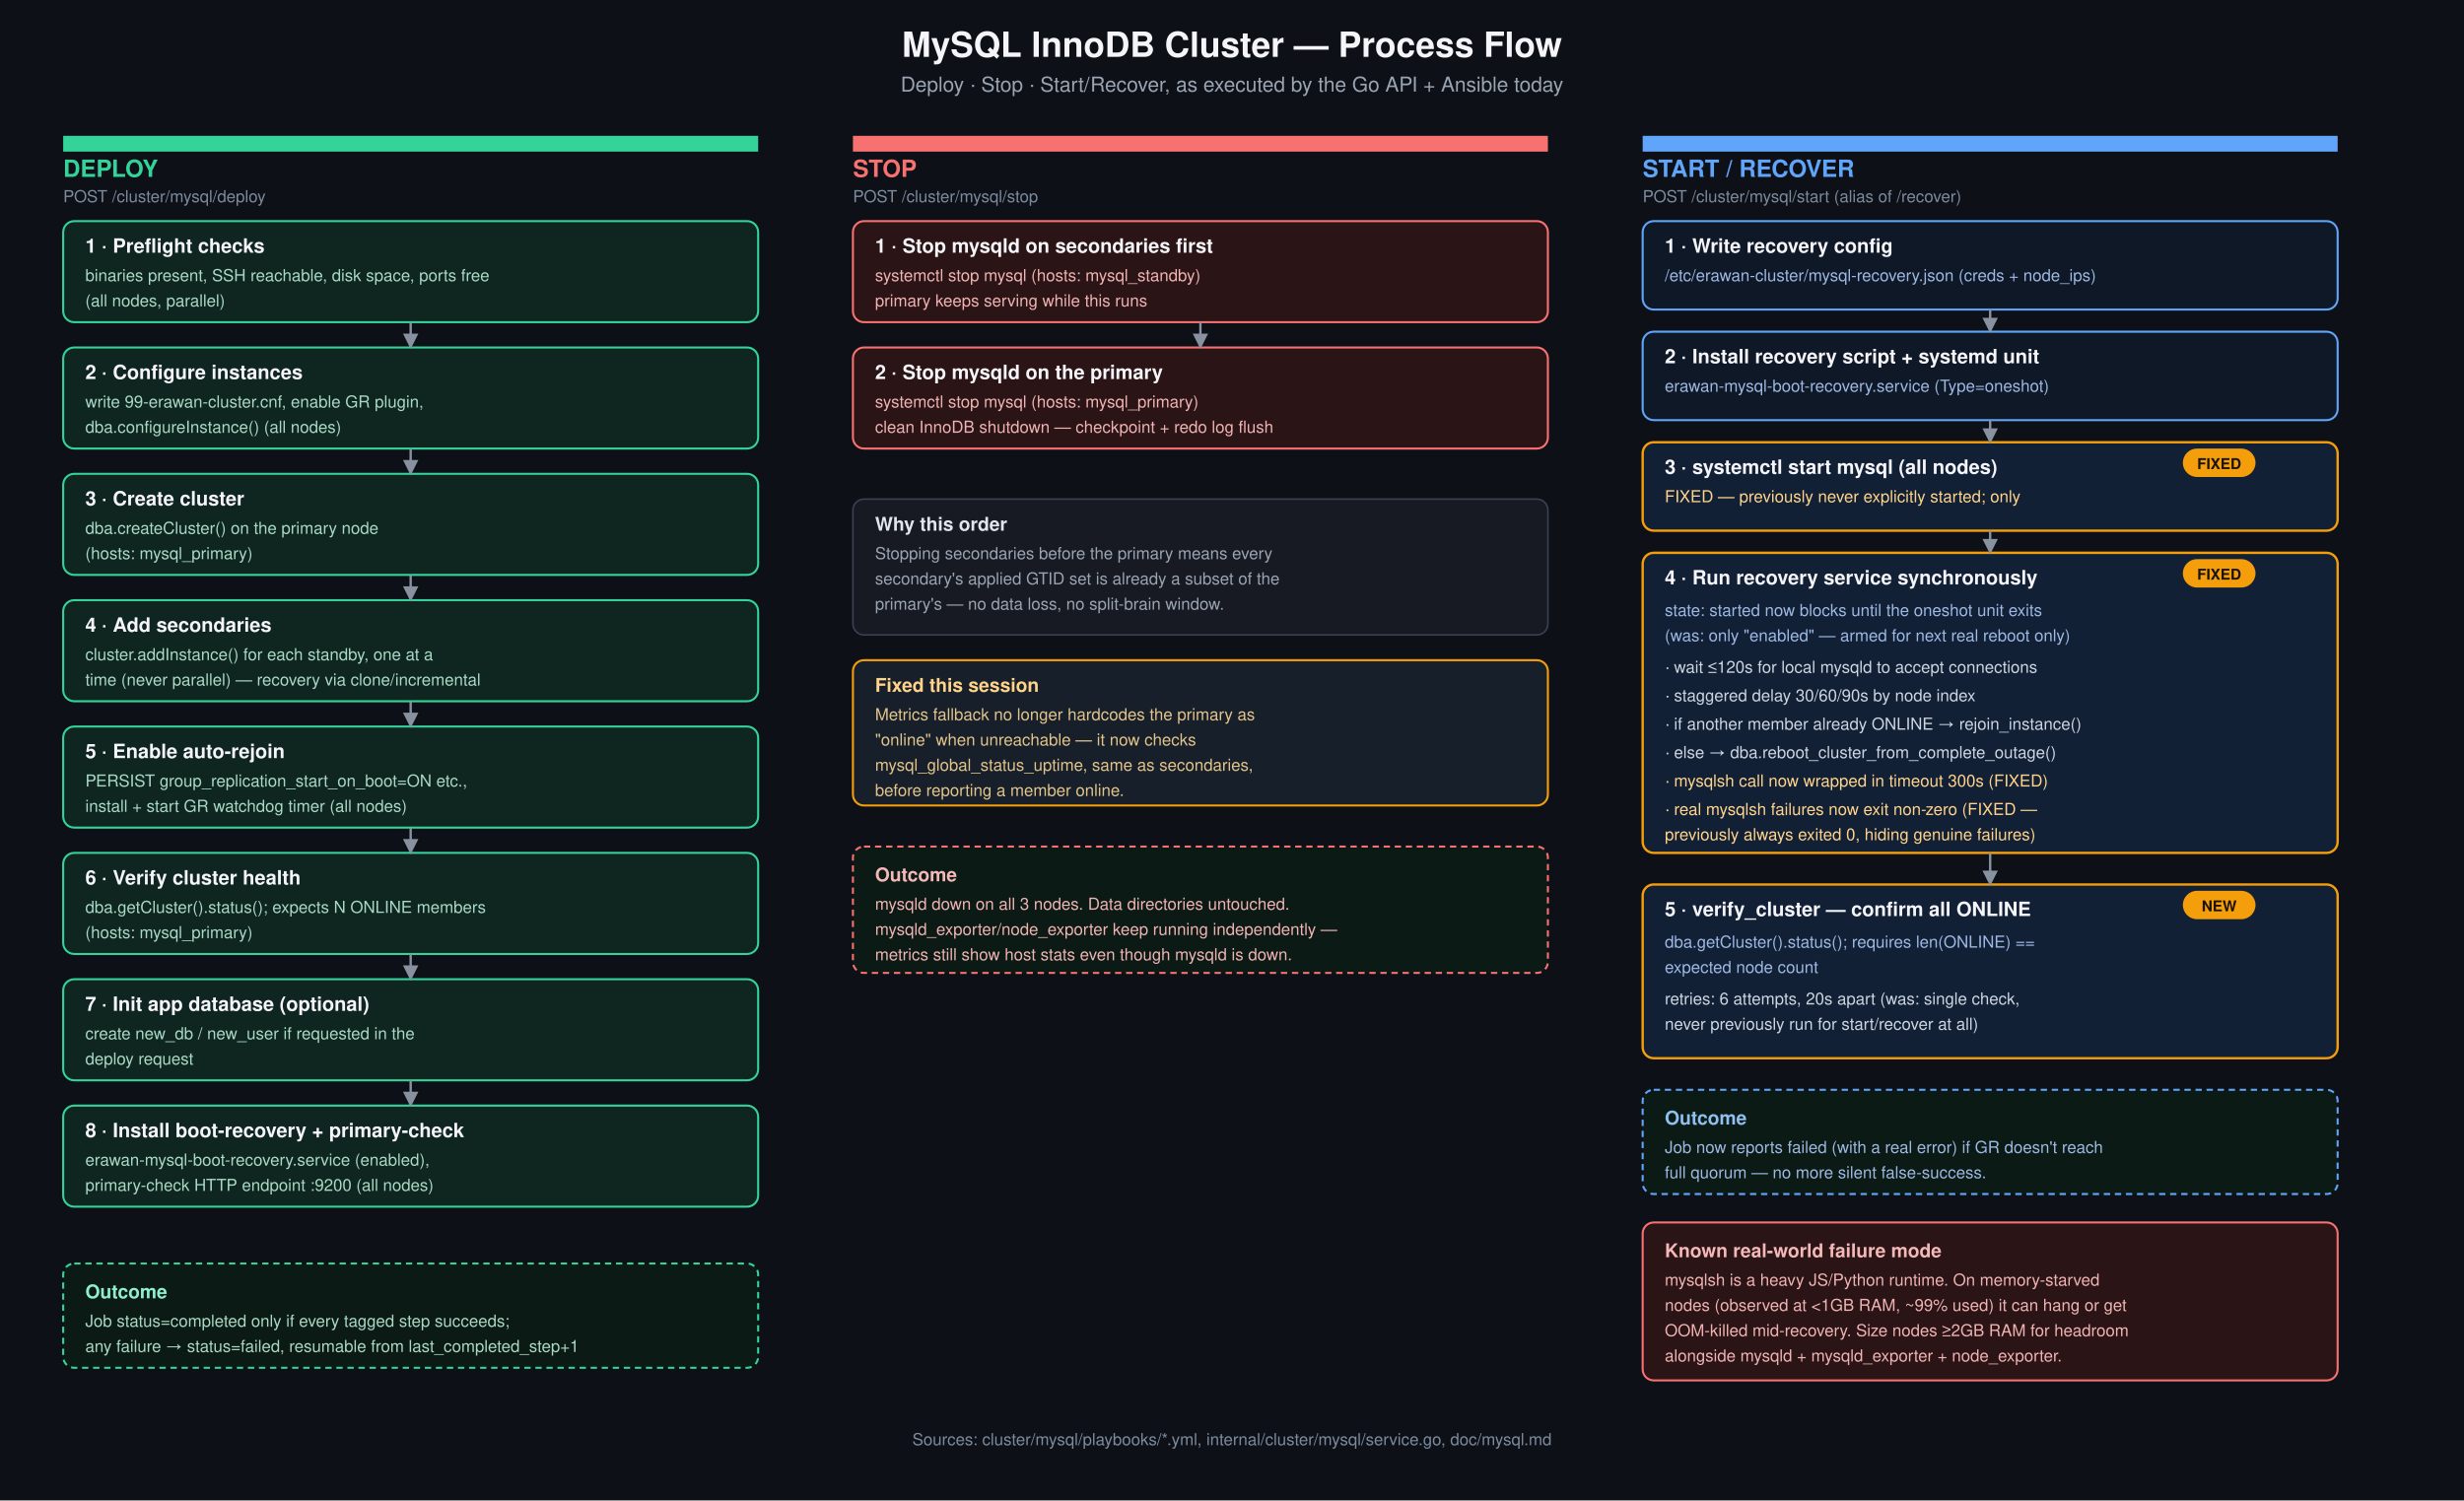
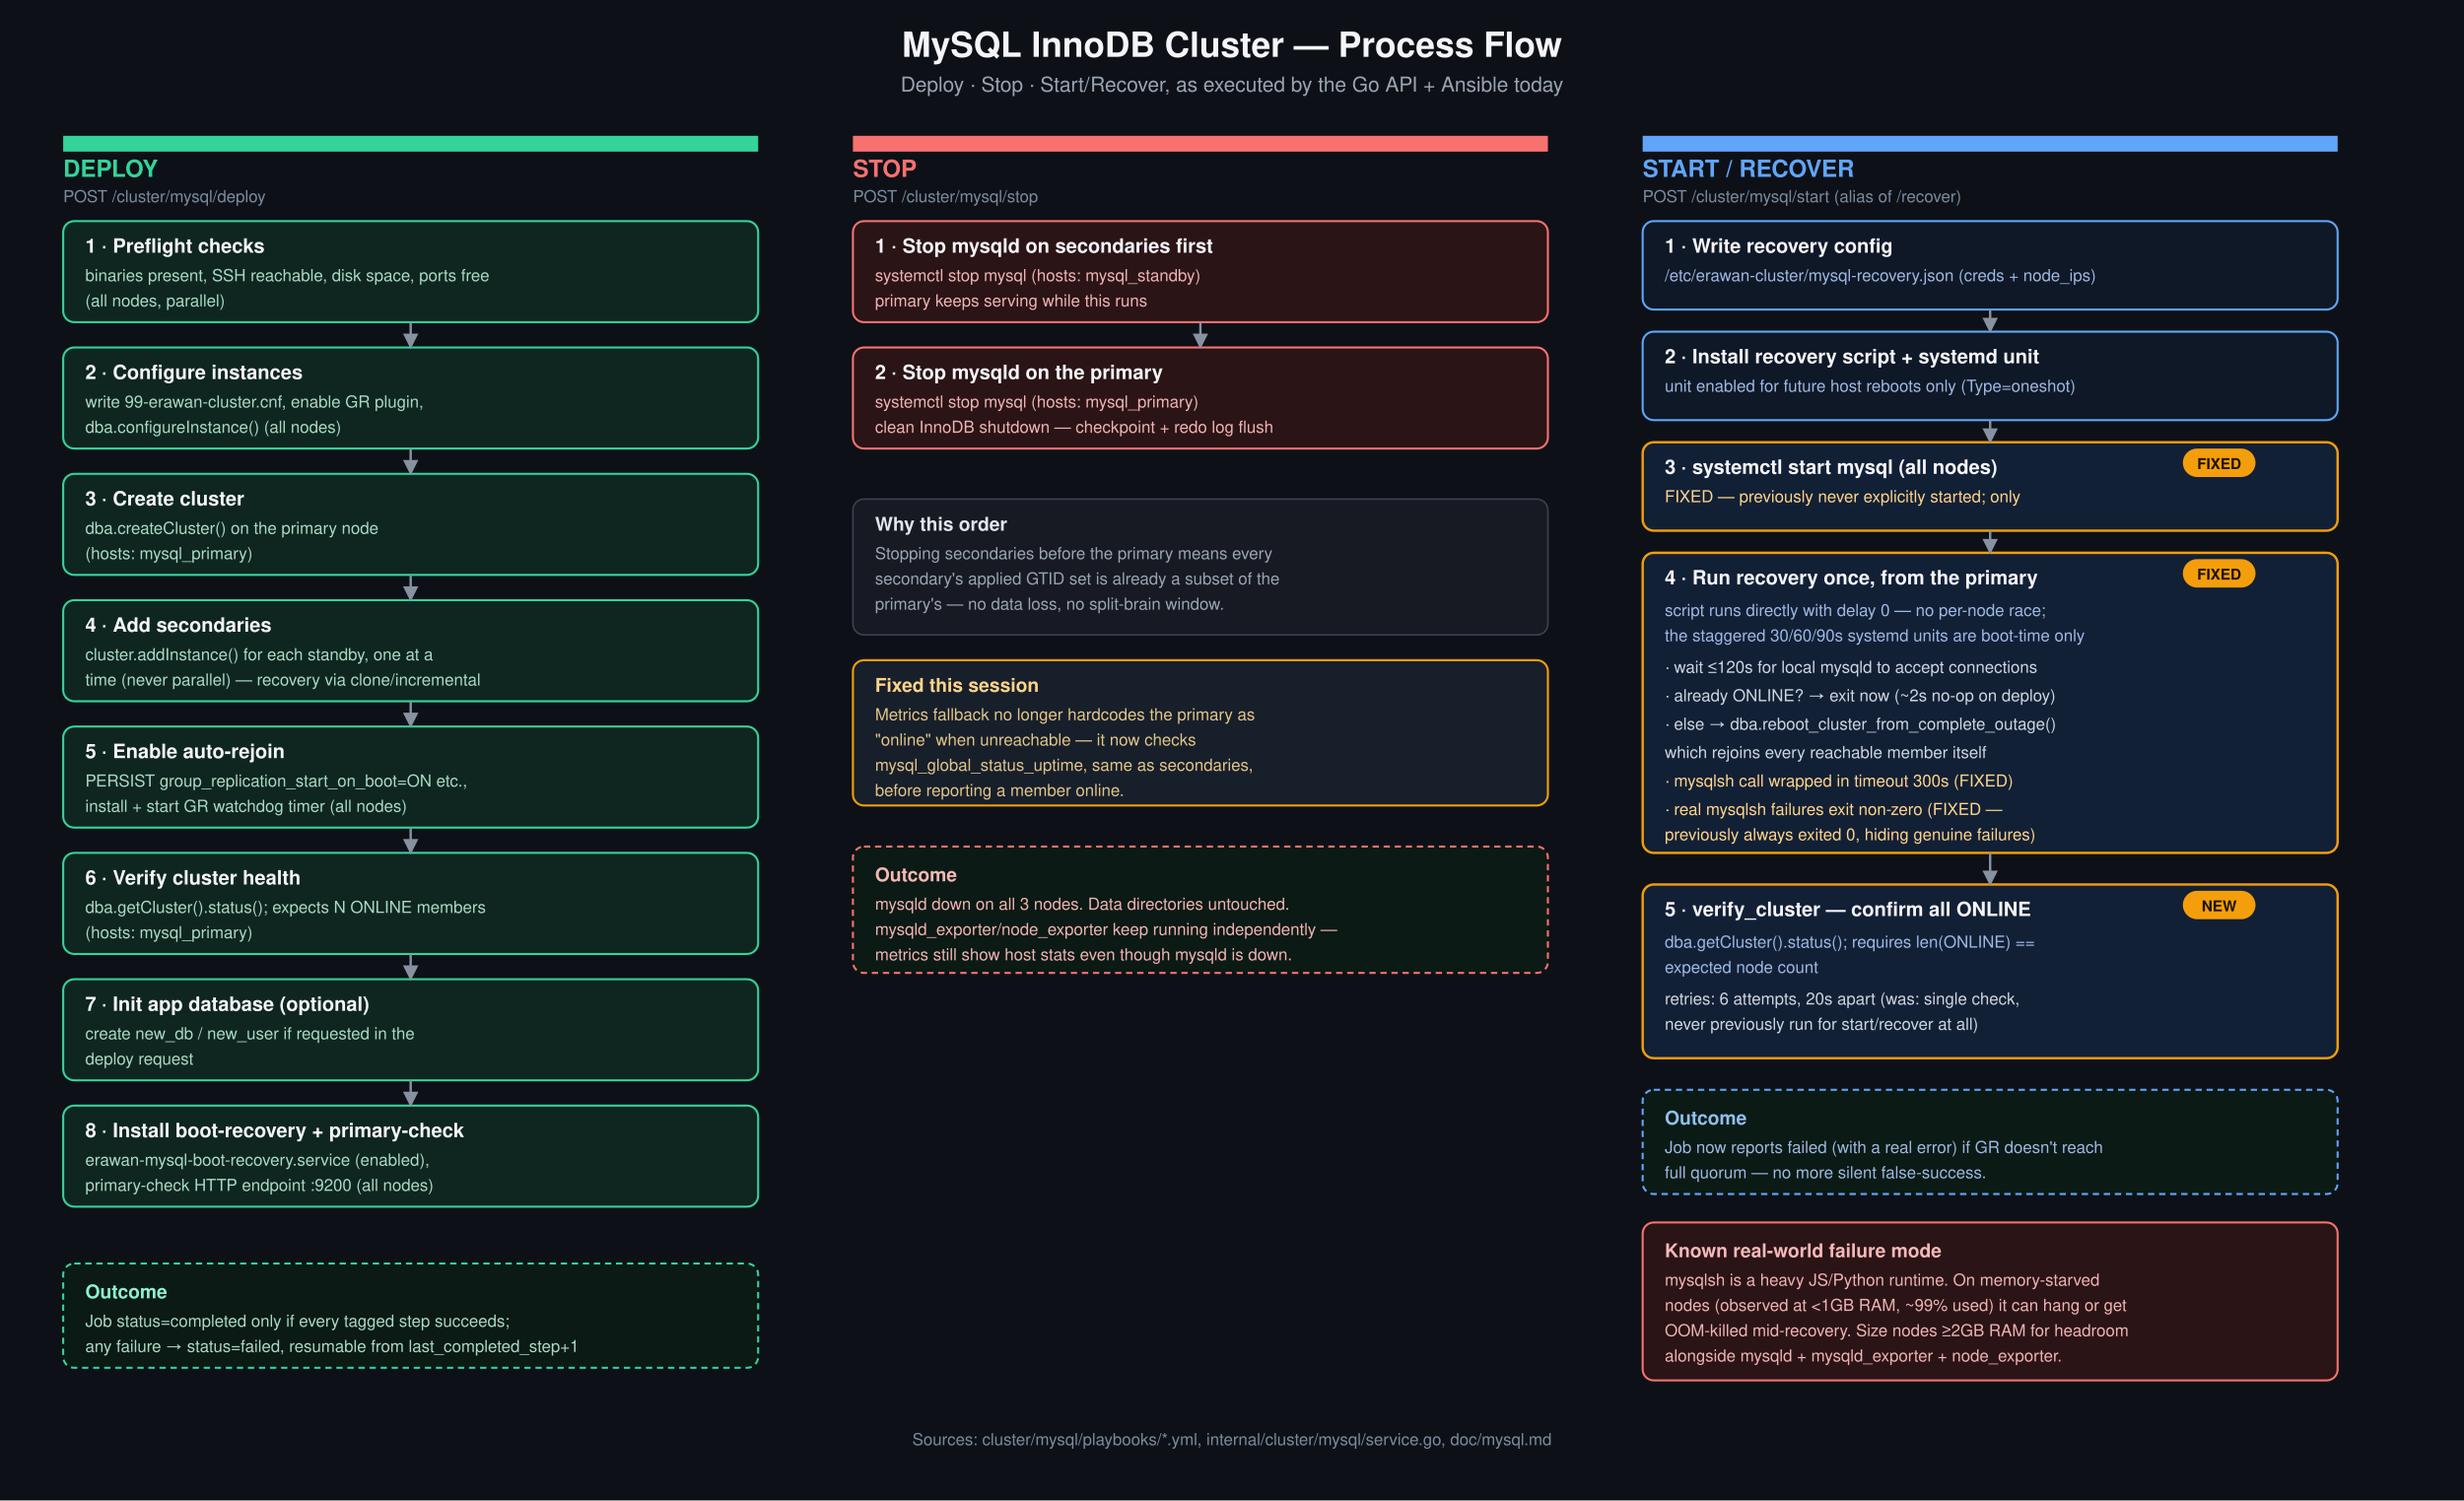
<svg xmlns="http://www.w3.org/2000/svg" viewBox="0 0 1560 950" font-family="Segoe UI, Helvetica, Arial, sans-serif">
  <defs>
    <marker id="m-arrow" viewBox="0 0 10 10" refX="9" refY="5" markerWidth="6.5" markerHeight="6.5" orient="auto-start-reverse">
      <path d="M0,0 L10,5 L0,10 z" fill="#8891a0" />
    </marker>
  </defs>
  <rect x="0" y="0" width="1560" height="950" fill="#0d1117" />
  <text x="780" y="36" text-anchor="middle" font-size="22" font-weight="600" fill="#f5f5f9">MySQL InnoDB Cluster — Process Flow</text>
  <text x="780" y="58" text-anchor="middle" font-size="13" fill="#9aa4b2">Deploy · Stop · Start/Recover, as executed by the Go API + Ansible today</text>
  <rect x="40" y="86" width="440" height="10" fill="#34d399" />
  <text x="40" y="112" font-size="15" font-weight="700" fill="#34d399">DEPLOY</text>
  <text x="40" y="128" font-size="10.5" fill="#7c8a9e">POST /cluster/mysql/deploy</text>
  <rect x="40" y="140" width="440" height="64" rx="7" fill="#0f2620" stroke="#34d399" stroke-width="1.3" />
  <text x="54" y="160" font-size="12.5" font-weight="600" fill="#f5f5f9">1 · Preflight checks</text>
  <text x="54" y="178" font-size="10.5" fill="#a9d9c4">binaries present, SSH reachable, disk space, ports free</text>
  <text x="54" y="194" font-size="10.5" fill="#a9d9c4">(all nodes, parallel)</text>
  <rect x="40" y="220" width="440" height="64" rx="7" fill="#0f2620" stroke="#34d399" stroke-width="1.3" />
  <text x="54" y="240" font-size="12.5" font-weight="600" fill="#f5f5f9">2 · Configure instances</text>
  <text x="54" y="258" font-size="10.5" fill="#a9d9c4">write 99-erawan-cluster.cnf, enable GR plugin,</text>
  <text x="54" y="274" font-size="10.5" fill="#a9d9c4">dba.configureInstance() (all nodes)</text>
  <rect x="40" y="300" width="440" height="64" rx="7" fill="#0f2620" stroke="#34d399" stroke-width="1.3" />
  <text x="54" y="320" font-size="12.5" font-weight="600" fill="#f5f5f9">3 · Create cluster</text>
  <text x="54" y="338" font-size="10.5" fill="#a9d9c4">dba.createCluster() on the primary node</text>
  <text x="54" y="354" font-size="10.5" fill="#a9d9c4">(hosts: mysql_primary)</text>
  <rect x="40" y="380" width="440" height="64" rx="7" fill="#0f2620" stroke="#34d399" stroke-width="1.3" />
  <text x="54" y="400" font-size="12.5" font-weight="600" fill="#f5f5f9">4 · Add secondaries</text>
  <text x="54" y="418" font-size="10.5" fill="#a9d9c4">cluster.addInstance() for each standby, one at a</text>
  <text x="54" y="434" font-size="10.5" fill="#a9d9c4">time (never parallel) — recovery via clone/incremental</text>
  <rect x="40" y="460" width="440" height="64" rx="7" fill="#0f2620" stroke="#34d399" stroke-width="1.3" />
  <text x="54" y="480" font-size="12.5" font-weight="600" fill="#f5f5f9">5 · Enable auto-rejoin</text>
  <text x="54" y="498" font-size="10.5" fill="#a9d9c4">PERSIST group_replication_start_on_boot=ON etc.,</text>
  <text x="54" y="514" font-size="10.5" fill="#a9d9c4">install + start GR watchdog timer (all nodes)</text>
  <rect x="40" y="540" width="440" height="64" rx="7" fill="#0f2620" stroke="#34d399" stroke-width="1.3" />
  <text x="54" y="560" font-size="12.5" font-weight="600" fill="#f5f5f9">6 · Verify cluster health</text>
  <text x="54" y="578" font-size="10.5" fill="#a9d9c4">dba.getCluster().status(); expects N ONLINE members</text>
  <text x="54" y="594" font-size="10.5" fill="#a9d9c4">(hosts: mysql_primary)</text>
  <rect x="40" y="620" width="440" height="64" rx="7" fill="#0f2620" stroke="#34d399" stroke-width="1.3" />
  <text x="54" y="640" font-size="12.5" font-weight="600" fill="#f5f5f9">7 · Init app database (optional)</text>
  <text x="54" y="658" font-size="10.5" fill="#a9d9c4">create new_db / new_user if requested in the</text>
  <text x="54" y="674" font-size="10.5" fill="#a9d9c4">deploy request</text>
  <rect x="40" y="700" width="440" height="64" rx="7" fill="#0f2620" stroke="#34d399" stroke-width="1.3" />
  <text x="54" y="720" font-size="12.5" font-weight="600" fill="#f5f5f9">8 · Install boot-recovery + primary-check</text>
  <text x="54" y="738" font-size="10.5" fill="#a9d9c4">erawan-mysql-boot-recovery.service (enabled),</text>
  <text x="54" y="754" font-size="10.5" fill="#a9d9c4">primary-check HTTP endpoint :9200 (all nodes)</text>
  <line x1="260" y1="204" x2="260" y2="220" stroke="#8891a0" stroke-width="1.5" marker-end="url(#m-arrow)" />
  <line x1="260" y1="284" x2="260" y2="300" stroke="#8891a0" stroke-width="1.5" marker-end="url(#m-arrow)" />
  <line x1="260" y1="364" x2="260" y2="380" stroke="#8891a0" stroke-width="1.5" marker-end="url(#m-arrow)" />
  <line x1="260" y1="444" x2="260" y2="460" stroke="#8891a0" stroke-width="1.5" marker-end="url(#m-arrow)" />
  <line x1="260" y1="524" x2="260" y2="540" stroke="#8891a0" stroke-width="1.5" marker-end="url(#m-arrow)" />
  <line x1="260" y1="604" x2="260" y2="620" stroke="#8891a0" stroke-width="1.5" marker-end="url(#m-arrow)" />
  <line x1="260" y1="684" x2="260" y2="700" stroke="#8891a0" stroke-width="1.5" marker-end="url(#m-arrow)" />
  <rect x="40" y="800" width="440" height="66" rx="7" fill="#0b1a14" stroke="#34d399" stroke-width="1.3" stroke-dasharray="4 3" />
  <text x="54" y="822" font-size="12" font-weight="600" fill="#8ff0ce">Outcome</text>
  <text x="54" y="840" font-size="10.5" fill="#a9d9c4">Job status=completed only if every tagged step succeeds;</text>
  <text x="54" y="856" font-size="10.5" fill="#a9d9c4">any failure → status=failed, resumable from last_completed_step+1</text>
  <rect x="540" y="86" width="440" height="10" fill="#f87171" />
  <text x="540" y="112" font-size="15" font-weight="700" fill="#f87171">STOP</text>
  <text x="540" y="128" font-size="10.5" fill="#7c8a9e">POST /cluster/mysql/stop</text>
  <rect x="540" y="140" width="440" height="64" rx="7" fill="#2a1416" stroke="#f87171" stroke-width="1.3" />
  <text x="554" y="160" font-size="12.5" font-weight="600" fill="#f5f5f9">1 · Stop mysqld on secondaries first</text>
  <text x="554" y="178" font-size="10.5" fill="#f0b3b3">systemctl stop mysql (hosts: mysql_standby)</text>
  <text x="554" y="194" font-size="10.5" fill="#f0b3b3">primary keeps serving while this runs</text>
  <rect x="540" y="220" width="440" height="64" rx="7" fill="#2a1416" stroke="#f87171" stroke-width="1.3" />
  <text x="554" y="240" font-size="12.5" font-weight="600" fill="#f5f5f9">2 · Stop mysqld on the primary</text>
  <text x="554" y="258" font-size="10.5" fill="#f0b3b3">systemctl stop mysql (hosts: mysql_primary)</text>
  <text x="554" y="274" font-size="10.5" fill="#f0b3b3">clean InnoDB shutdown — checkpoint + redo log flush</text>
  <line x1="760" y1="204" x2="760" y2="220" stroke="#8891a0" stroke-width="1.5" marker-end="url(#m-arrow)" />
  <rect x="540" y="316" width="440" height="86" rx="7" fill="#171a22" stroke="#3a4150" stroke-width="1" />
  <text x="554" y="336" font-size="12" font-weight="600" fill="#e2e6eb">Why this order</text>
  <text x="554" y="354" font-size="10.5" fill="#9aa4b2">Stopping secondaries before the primary means every</text>
  <text x="554" y="370" font-size="10.5" fill="#9aa4b2">secondary's applied GTID set is already a subset of the</text>
  <text x="554" y="386" font-size="10.5" fill="#9aa4b2">primary's — no data loss, no split-brain window.</text>
  <rect x="540" y="418" width="440" height="92" rx="7" fill="#171f2a" stroke="#f59e0b" stroke-width="1.3" />
  <text x="554" y="438" font-size="12" font-weight="600" fill="#ffd48a">Fixed this session</text>
  <text x="554" y="456" font-size="10.5" fill="#e2c48a">Metrics fallback no longer hardcodes the primary as</text>
  <text x="554" y="472" font-size="10.5" fill="#e2c48a">"online" when unreachable — it now checks</text>
  <text x="554" y="488" font-size="10.5" fill="#e2c48a">mysql_global_status_uptime, same as secondaries,</text>
  <text x="554" y="504" font-size="10.5" fill="#e2c48a">before reporting a member online.</text>
  <rect x="540" y="536" width="440" height="80" rx="7" fill="#0b1a14" stroke="#f87171" stroke-width="1.3" stroke-dasharray="4 3" />
  <text x="554" y="558" font-size="12" font-weight="600" fill="#f5b8b8">Outcome</text>
  <text x="554" y="576" font-size="10.5" fill="#f0b3b3">mysqld down on all 3 nodes. Data directories untouched.</text>
  <text x="554" y="592" font-size="10.5" fill="#f0b3b3">mysqld_exporter/node_exporter keep running independently —</text>
  <text x="554" y="608" font-size="10.5" fill="#f0b3b3">metrics still show host stats even though mysqld is down.</text>
  <rect x="1040" y="86" width="440" height="10" fill="#60a5fa" />
  <text x="1040" y="112" font-size="15" font-weight="700" fill="#60a5fa">START / RECOVER</text>
  <text x="1040" y="128" font-size="10.5" fill="#7c8a9e">POST /cluster/mysql/start  (alias of /recover)</text>
  <rect x="1040" y="140" width="440" height="56" rx="7" fill="#0f1826" stroke="#60a5fa" stroke-width="1.3" />
  <text x="1054" y="160" font-size="12.5" font-weight="600" fill="#f5f5f9">1 · Write recovery config</text>
  <text x="1054" y="178" font-size="10.5" fill="#9db8e3">/etc/erawan-cluster/mysql-recovery.json (creds + node_ips)</text>
  <rect x="1040" y="210" width="440" height="56" rx="7" fill="#0f1826" stroke="#60a5fa" stroke-width="1.3" />
  <text x="1054" y="230" font-size="12.5" font-weight="600" fill="#f5f5f9">2 · Install recovery script + systemd unit</text>
-   <text x="1054" y="248" font-size="10.5" fill="#9db8e3">erawan-mysql-boot-recovery.service (Type=oneshot)</text>
+   <text x="1054" y="248" font-size="10.5" fill="#9db8e3">unit enabled for future host reboots only (Type=oneshot)</text>
  <rect x="1040" y="280" width="440" height="56" rx="7" fill="#122036" stroke="#f59e0b" stroke-width="1.5" />
  <text x="1054" y="300" font-size="12.5" font-weight="600" fill="#f5f5f9">3 · systemctl start mysql (all nodes)</text>
  <text x="1054" y="318" font-size="10.5" fill="#ffd48a">FIXED — previously never explicitly started; only</text>
  <rect x="1382" y="284" width="46" height="18" rx="9" fill="#f59e0b" />
  <text x="1405" y="297" text-anchor="middle" font-size="9.5" font-weight="700" fill="#1a1206">FIXED</text>
  <rect x="1040" y="350" width="440" height="190" rx="7" fill="#122036" stroke="#f59e0b" stroke-width="1.5" />
-   <text x="1054" y="370" font-size="12.5" font-weight="600" fill="#f5f5f9">4 · Run recovery service synchronously</text>
+   <text x="1054" y="370" font-size="12.5" font-weight="600" fill="#f5f5f9">4 · Run recovery once, from the primary</text>
  <rect x="1382" y="354" width="46" height="18" rx="9" fill="#f59e0b" />
  <text x="1405" y="367" text-anchor="middle" font-size="9.5" font-weight="700" fill="#1a1206">FIXED</text>
-   <text x="1054" y="390" font-size="10.5" fill="#9db8e3">state: started now blocks until the oneshot unit exits</text>
-   <text x="1054" y="406" font-size="10.5" fill="#9db8e3">(was: only "enabled" — armed for next real reboot only)</text>
+   <text x="1054" y="390" font-size="10.5" fill="#9db8e3">script runs directly with delay 0 — no per-node race;</text>
+   <text x="1054" y="406" font-size="10.5" fill="#9db8e3">the staggered 30/60/90s systemd units are boot-time only</text>
  <text x="1054" y="426" font-size="10.5" fill="#cdd6e0">· wait ≤120s for local mysqld to accept connections</text>
-   <text x="1054" y="444" font-size="10.5" fill="#cdd6e0">· staggered delay 30/60/90s by node index</text>
-   <text x="1054" y="462" font-size="10.5" fill="#cdd6e0">· if another member already ONLINE → rejoin_instance()</text>
-   <text x="1054" y="480" font-size="10.5" fill="#cdd6e0">· else → dba.reboot_cluster_from_complete_outage()</text>
-   <text x="1054" y="498" font-size="10.5" fill="#ffd48a">· mysqlsh call now wrapped in timeout 300s (FIXED)</text>
-   <text x="1054" y="516" font-size="10.5" fill="#ffd48a">· real mysqlsh failures now exit non-zero (FIXED —</text>
+   <text x="1054" y="444" font-size="10.5" fill="#cdd6e0">· already ONLINE? → exit now (~2s no-op on deploy)</text>
+   <text x="1054" y="462" font-size="10.5" fill="#cdd6e0">· else → dba.reboot_cluster_from_complete_outage()</text>
+   <text x="1054" y="480" font-size="10.5" fill="#cdd6e0">  which rejoins every reachable member itself</text>
+   <text x="1054" y="498" font-size="10.5" fill="#ffd48a">· mysqlsh call wrapped in timeout 300s (FIXED)</text>
+   <text x="1054" y="516" font-size="10.5" fill="#ffd48a">· real mysqlsh failures exit non-zero (FIXED —</text>
  <text x="1054" y="532" font-size="10.5" fill="#ffd48a">  previously always exited 0, hiding genuine failures)</text>
  <rect x="1040" y="560" width="440" height="110" rx="7" fill="#122036" stroke="#f59e0b" stroke-width="1.5" />
  <text x="1054" y="580" font-size="12.5" font-weight="600" fill="#f5f5f9">5 · verify_cluster — confirm all ONLINE</text>
  <rect x="1382" y="564" width="46" height="18" rx="9" fill="#f59e0b" />
  <text x="1405" y="577" text-anchor="middle" font-size="9.5" font-weight="700" fill="#1a1206">NEW</text>
  <text x="1054" y="600" font-size="10.5" fill="#9db8e3">dba.getCluster().status(); requires len(ONLINE) ==</text>
  <text x="1054" y="616" font-size="10.5" fill="#9db8e3">expected node count</text>
  <text x="1054" y="636" font-size="10.5" fill="#cdd6e0">retries: 6 attempts, 20s apart (was: single check,</text>
  <text x="1054" y="652" font-size="10.5" fill="#cdd6e0">never previously run for start/recover at all)</text>
  <line x1="1260" y1="196" x2="1260" y2="210" stroke="#8891a0" stroke-width="1.5" marker-end="url(#m-arrow)" />
  <line x1="1260" y1="266" x2="1260" y2="280" stroke="#8891a0" stroke-width="1.5" marker-end="url(#m-arrow)" />
  <line x1="1260" y1="336" x2="1260" y2="350" stroke="#8891a0" stroke-width="1.5" marker-end="url(#m-arrow)" />
  <line x1="1260" y1="540" x2="1260" y2="560" stroke="#8891a0" stroke-width="1.5" marker-end="url(#m-arrow)" />
  <rect x="1040" y="690" width="440" height="66" rx="7" fill="#0b1a14" stroke="#60a5fa" stroke-width="1.3" stroke-dasharray="4 3" />
  <text x="1054" y="712" font-size="12" font-weight="600" fill="#8fc0f0">Outcome</text>
  <text x="1054" y="730" font-size="10.5" fill="#9db8e3">Job now reports failed (with a real error) if GR doesn't reach</text>
  <text x="1054" y="746" font-size="10.5" fill="#9db8e3">full quorum — no more silent false-success.</text>
  <rect x="1040" y="774" width="440" height="100" rx="7" fill="#2a1416" stroke="#f87171" stroke-width="1.3" />
  <text x="1054" y="796" font-size="12" font-weight="600" fill="#f5b8b8">Known real-world failure mode</text>
  <text x="1054" y="814" font-size="10.5" fill="#f0b3b3">mysqlsh is a heavy JS/Python runtime. On memory-starved</text>
  <text x="1054" y="830" font-size="10.5" fill="#f0b3b3">nodes (observed at &lt;1GB RAM, ~99% used) it can hang or get</text>
  <text x="1054" y="846" font-size="10.5" fill="#f0b3b3">OOM-killed mid-recovery. Size nodes ≥2GB RAM for headroom</text>
  <text x="1054" y="862" font-size="10.5" fill="#f0b3b3">alongside mysqld + mysqld_exporter + node_exporter.</text>
  <text x="780" y="915" text-anchor="middle" font-size="10.5" fill="#7c8a9e">Sources: cluster/mysql/playbooks/*.yml, internal/cluster/mysql/service.go, doc/mysql.md</text>
</svg>
